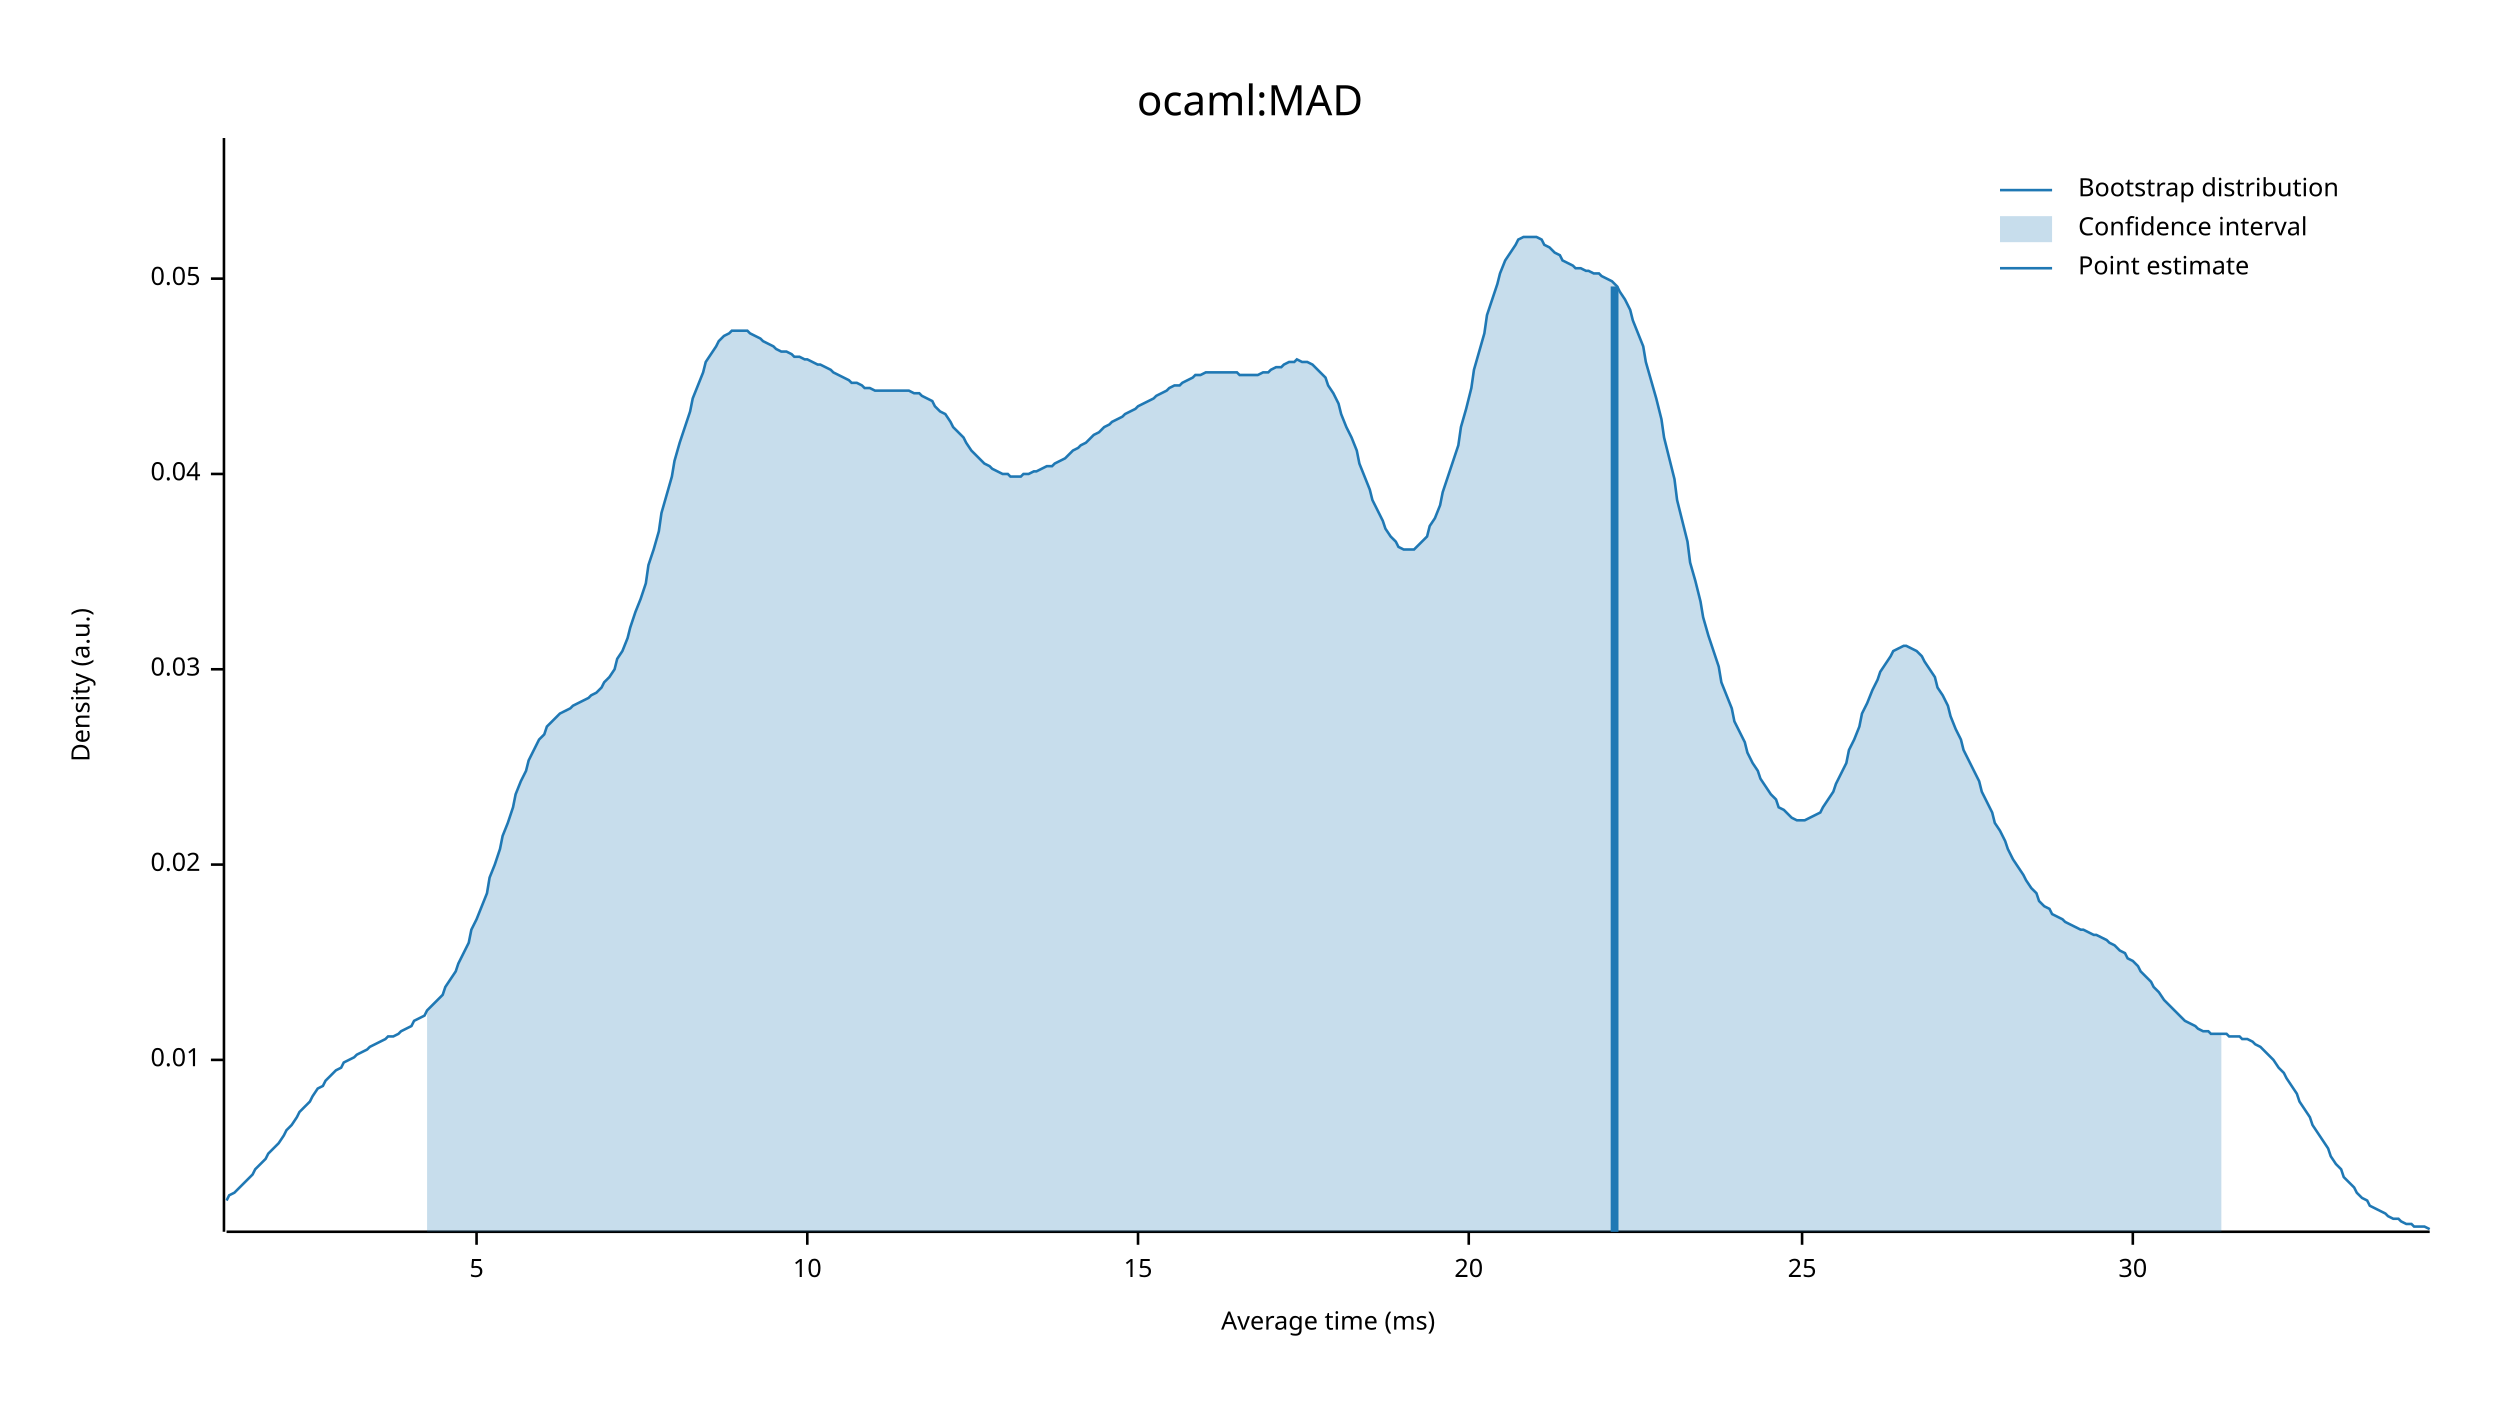
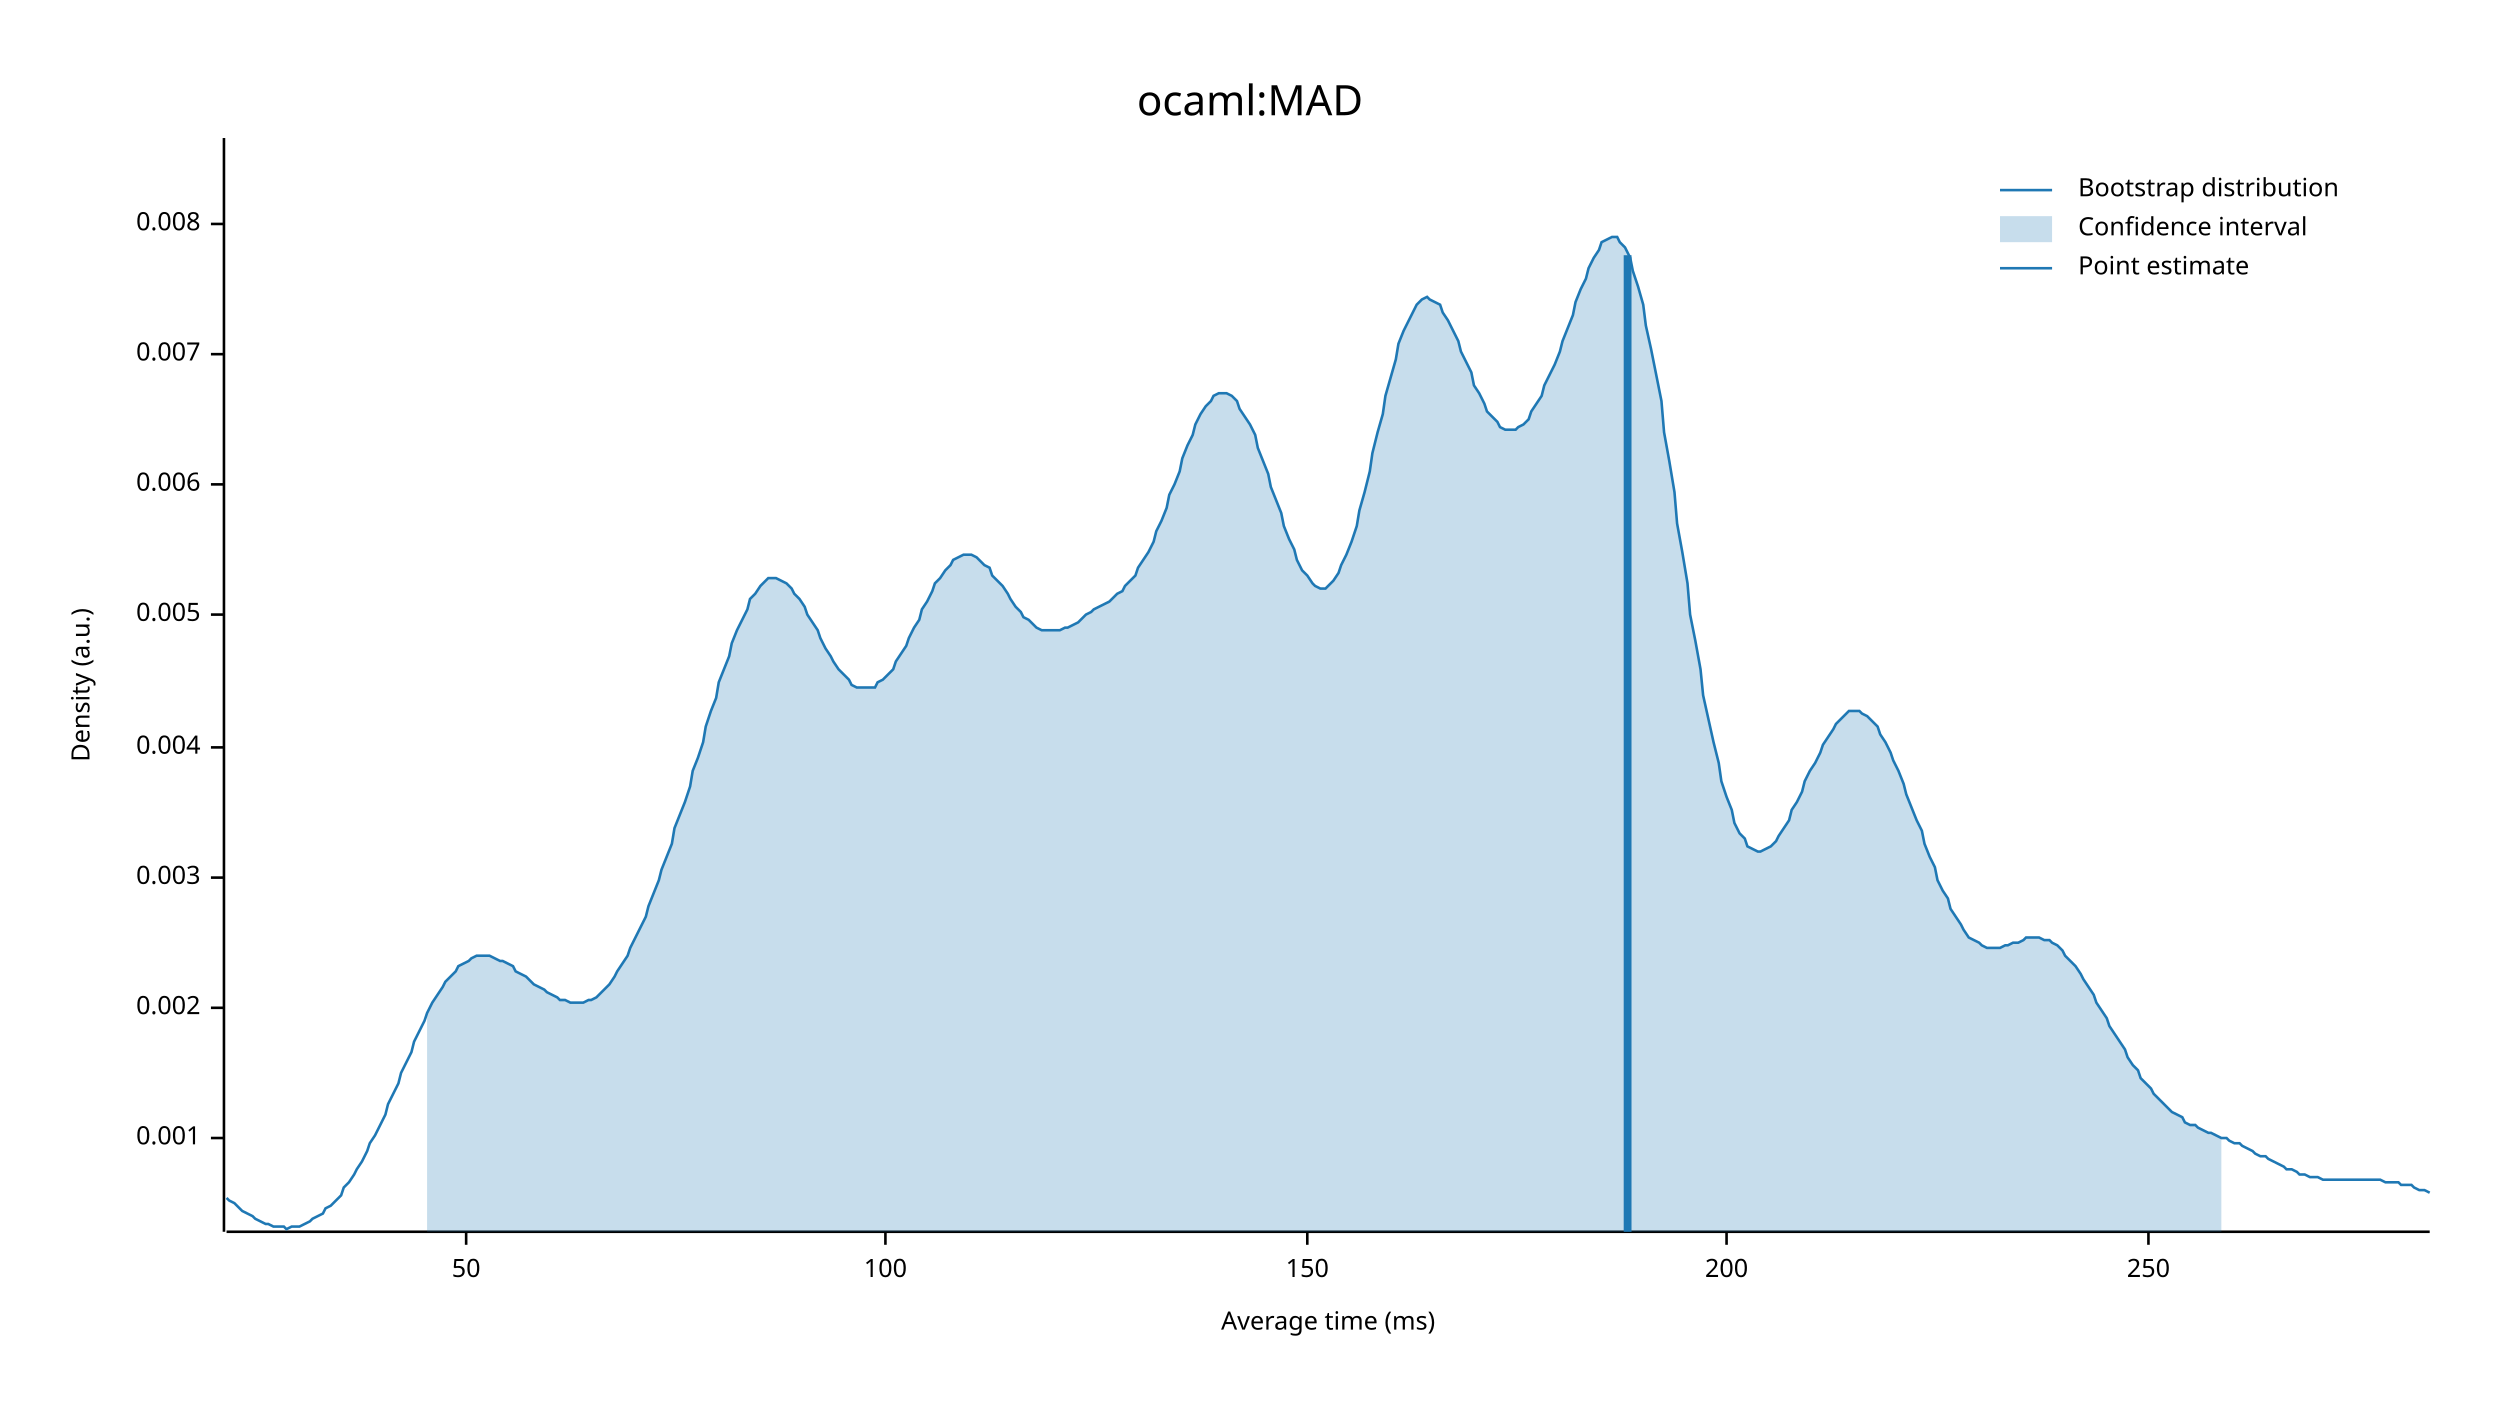
<svg xmlns="http://www.w3.org/2000/svg" width="960" height="540" viewBox="0 0 960 540">
  <text x="480" y="32" dy="0.76em" text-anchor="middle" font-family="sans-serif" font-size="16.129" opacity="1" fill="#000000">
ocaml:MAD
</text>
  <text x="27" y="263" dy="0.76em" text-anchor="middle" font-family="sans-serif" font-size="9.677" opacity="1" fill="#000000" transform="rotate(270, 27, 263)">
Density (a.u.)
</text>
  <text x="510" y="513" dy="-0.5ex" text-anchor="middle" font-family="sans-serif" font-size="9.677" opacity="1" fill="#000000">
Average time (ms)
</text>
  <polyline fill="none" opacity="1" stroke="#000000" stroke-width="1" points="86,53 86,473 " />
-   <text x="77" y="407" dy="0.5ex" text-anchor="end" font-family="sans-serif" font-size="9.677" opacity="1" fill="#000000">
- 0.01
+   <text x="77" y="437" dy="0.5ex" text-anchor="end" font-family="sans-serif" font-size="9.677" opacity="1" fill="#000000">
+ 0.001
</text>
-   <polyline fill="none" opacity="1" stroke="#000000" stroke-width="1" points="81,407 86,407 " />
-   <text x="77" y="332" dy="0.5ex" text-anchor="end" font-family="sans-serif" font-size="9.677" opacity="1" fill="#000000">
- 0.02
+   <polyline fill="none" opacity="1" stroke="#000000" stroke-width="1" points="81,437 86,437 " />
+   <text x="77" y="387" dy="0.5ex" text-anchor="end" font-family="sans-serif" font-size="9.677" opacity="1" fill="#000000">
+ 0.002
</text>
-   <polyline fill="none" opacity="1" stroke="#000000" stroke-width="1" points="81,332 86,332 " />
-   <text x="77" y="257" dy="0.5ex" text-anchor="end" font-family="sans-serif" font-size="9.677" opacity="1" fill="#000000">
- 0.03
+   <polyline fill="none" opacity="1" stroke="#000000" stroke-width="1" points="81,387 86,387 " />
+   <text x="77" y="337" dy="0.5ex" text-anchor="end" font-family="sans-serif" font-size="9.677" opacity="1" fill="#000000">
+ 0.003
</text>
-   <polyline fill="none" opacity="1" stroke="#000000" stroke-width="1" points="81,257 86,257 " />
-   <text x="77" y="182" dy="0.5ex" text-anchor="end" font-family="sans-serif" font-size="9.677" opacity="1" fill="#000000">
- 0.04
+   <polyline fill="none" opacity="1" stroke="#000000" stroke-width="1" points="81,337 86,337 " />
+   <text x="77" y="287" dy="0.5ex" text-anchor="end" font-family="sans-serif" font-size="9.677" opacity="1" fill="#000000">
+ 0.004
</text>
-   <polyline fill="none" opacity="1" stroke="#000000" stroke-width="1" points="81,182 86,182 " />
-   <text x="77" y="107" dy="0.5ex" text-anchor="end" font-family="sans-serif" font-size="9.677" opacity="1" fill="#000000">
- 0.05
+   <polyline fill="none" opacity="1" stroke="#000000" stroke-width="1" points="81,287 86,287 " />
+   <text x="77" y="236" dy="0.5ex" text-anchor="end" font-family="sans-serif" font-size="9.677" opacity="1" fill="#000000">
+ 0.005
</text>
-   <polyline fill="none" opacity="1" stroke="#000000" stroke-width="1" points="81,107 86,107 " />
+   <polyline fill="none" opacity="1" stroke="#000000" stroke-width="1" points="81,236 86,236 " />
+   <text x="77" y="186" dy="0.5ex" text-anchor="end" font-family="sans-serif" font-size="9.677" opacity="1" fill="#000000">
+ 0.006
+ </text>
+   <polyline fill="none" opacity="1" stroke="#000000" stroke-width="1" points="81,186 86,186 " />
+   <text x="77" y="136" dy="0.5ex" text-anchor="end" font-family="sans-serif" font-size="9.677" opacity="1" fill="#000000">
+ 0.007
+ </text>
+   <polyline fill="none" opacity="1" stroke="#000000" stroke-width="1" points="81,136 86,136 " />
+   <text x="77" y="86" dy="0.5ex" text-anchor="end" font-family="sans-serif" font-size="9.677" opacity="1" fill="#000000">
+ 0.008
+ </text>
+   <polyline fill="none" opacity="1" stroke="#000000" stroke-width="1" points="81,86 86,86 " />
  <polyline fill="none" opacity="1" stroke="#000000" stroke-width="1" points="87,473 933,473 " />
-   <text x="183" y="483" dy="0.76em" text-anchor="middle" font-family="sans-serif" font-size="9.677" opacity="1" fill="#000000">
- 5
+   <text x="179" y="483" dy="0.76em" text-anchor="middle" font-family="sans-serif" font-size="9.677" opacity="1" fill="#000000">
+ 50
</text>
-   <polyline fill="none" opacity="1" stroke="#000000" stroke-width="1" points="183,473 183,478 " />
-   <text x="310" y="483" dy="0.76em" text-anchor="middle" font-family="sans-serif" font-size="9.677" opacity="1" fill="#000000">
- 10
+   <polyline fill="none" opacity="1" stroke="#000000" stroke-width="1" points="179,473 179,478 " />
+   <text x="340" y="483" dy="0.76em" text-anchor="middle" font-family="sans-serif" font-size="9.677" opacity="1" fill="#000000">
+ 100
</text>
-   <polyline fill="none" opacity="1" stroke="#000000" stroke-width="1" points="310,473 310,478 " />
-   <text x="437" y="483" dy="0.76em" text-anchor="middle" font-family="sans-serif" font-size="9.677" opacity="1" fill="#000000">
- 15
+   <polyline fill="none" opacity="1" stroke="#000000" stroke-width="1" points="340,473 340,478 " />
+   <text x="502" y="483" dy="0.76em" text-anchor="middle" font-family="sans-serif" font-size="9.677" opacity="1" fill="#000000">
+ 150
</text>
-   <polyline fill="none" opacity="1" stroke="#000000" stroke-width="1" points="437,473 437,478 " />
-   <text x="564" y="483" dy="0.76em" text-anchor="middle" font-family="sans-serif" font-size="9.677" opacity="1" fill="#000000">
- 20
+   <polyline fill="none" opacity="1" stroke="#000000" stroke-width="1" points="502,473 502,478 " />
+   <text x="663" y="483" dy="0.76em" text-anchor="middle" font-family="sans-serif" font-size="9.677" opacity="1" fill="#000000">
+ 200
</text>
-   <polyline fill="none" opacity="1" stroke="#000000" stroke-width="1" points="564,473 564,478 " />
-   <text x="692" y="483" dy="0.76em" text-anchor="middle" font-family="sans-serif" font-size="9.677" opacity="1" fill="#000000">
- 25
+   <polyline fill="none" opacity="1" stroke="#000000" stroke-width="1" points="663,473 663,478 " />
+   <text x="825" y="483" dy="0.76em" text-anchor="middle" font-family="sans-serif" font-size="9.677" opacity="1" fill="#000000">
+ 250
</text>
-   <polyline fill="none" opacity="1" stroke="#000000" stroke-width="1" points="692,473 692,478 " />
-   <text x="819" y="483" dy="0.76em" text-anchor="middle" font-family="sans-serif" font-size="9.677" opacity="1" fill="#000000">
- 30
- </text>
-   <polyline fill="none" opacity="1" stroke="#000000" stroke-width="1" points="819,473 819,478 " />
-   <polyline fill="none" opacity="1" stroke="#1F78B4" stroke-width="1" points="87,461 88,459 90,458 92,456 93,455 95,453 97,451 98,449 100,447 102,445 103,443 105,441 107,439 109,436 110,434 112,432 114,429 115,427 117,425 119,423 120,421 122,418 124,417 125,415 127,413 129,411 131,410 132,408 134,407 136,406 137,405 139,404 141,403 142,402 144,401 146,400 148,399 149,398 151,398 153,397 154,396 156,395 158,394 159,392 161,391 163,390 164,388 166,386 168,384 170,382 171,379 173,376 175,373 176,370 178,366 180,362 181,357 183,353 185,348 187,343 188,337 190,332 192,326 193,321 195,316 197,310 198,305 200,300 202,296 203,292 205,288 207,284 209,282 210,279 212,277 214,275 215,274 217,273 219,272 220,271 222,270 224,269 226,268 227,267 229,266 231,264 232,262 234,260 236,257 237,253 239,250 241,245 242,241 244,235 246,230 248,224 249,217 251,211 253,204 254,197 256,190 258,183 259,177 261,170 263,164 265,158 266,153 268,148 270,143 271,139 273,136 275,133 276,131 278,129 280,128 281,127 283,127 285,127 287,127 288,128 290,129 292,130 293,131 295,132 297,133 298,134 300,135 302,135 304,136 305,137 307,137 309,138 310,138 312,139 314,140 315,140 317,141 319,142 320,143 322,144 324,145 326,146 327,147 329,147 331,148 332,149 334,149 336,150 337,150 339,150 341,150 343,150 344,150 346,150 348,150 349,150 351,151 353,151 354,152 356,153 358,154 359,156 361,158 363,159 365,162 366,164 368,166 370,168 371,170 373,173 375,175 376,176 378,178 380,179 381,180 383,181 385,182 387,182 388,183 390,183 392,183 393,182 395,182 397,181 398,181 400,180 402,179 404,179 405,178 407,177 409,176 410,175 412,173 414,172 415,171 417,170 419,168 420,167 422,166 424,164 426,163 427,162 429,161 431,160 432,159 434,158 436,157 437,156 439,155 441,154 443,153 444,152 446,151 448,150 449,149 451,148 453,148 454,147 456,146 458,145 459,144 461,144 463,143 465,143 466,143 468,143 470,143 471,143 473,143 475,143 476,144 478,144 480,144 482,144 483,144 485,143 487,143 488,142 490,141 492,141 493,140 495,139 497,139 498,138 500,139 502,139 504,140 505,141 507,143 509,145 510,148 512,151 514,155 515,159 517,164 519,168 521,173 522,178 524,183 526,188 527,192 529,196 531,200 532,203 534,206 536,208 537,210 539,211 541,211 543,211 544,210 546,208 548,206 549,202 551,199 553,194 554,189 556,183 558,177 560,171 561,164 563,157 565,149 566,142 568,135 570,128 571,121 573,115 575,109 576,105 578,100 580,97 582,94 583,92 585,91 587,91 588,91 590,91 592,92 593,94 595,95 597,97 599,98 600,100 602,101 604,102 605,103 607,103 609,104 610,104 612,105 614,105 615,106 617,107 619,108 621,110 622,112 624,115 626,119 627,123 629,128 631,133 632,139 634,146 636,153 638,161 639,168 641,176 643,184 644,192 646,200 648,208 649,216 651,223 653,231 654,237 656,244 658,250 660,256 661,262 663,267 665,272 666,277 668,281 670,285 671,289 673,293 675,296 676,299 678,302 680,305 682,307 683,310 685,311 687,313 688,314 690,315 692,315 693,315 695,314 697,313 699,312 700,310 702,307 704,304 705,301 707,297 709,293 710,288 712,284 714,279 715,274 717,270 719,265 721,261 722,258 724,255 726,252 727,250 729,249 731,248 732,248 734,249 736,250 738,252 739,254 741,257 743,260 744,264 746,267 748,271 749,275 751,280 753,284 754,288 756,292 758,296 760,300 761,304 763,308 765,312 766,316 768,319 770,323 771,326 773,330 775,333 777,336 778,338 780,341 782,343 783,346 785,348 787,349 788,351 790,352 792,353 793,354 795,355 797,356 799,357 800,357 802,358 804,359 805,359 807,360 809,361 810,362 812,363 814,365 816,366 817,368 819,369 821,371 822,373 824,375 826,377 827,379 829,381 831,384 832,385 834,387 836,389 838,391 839,392 841,393 843,394 844,395 846,396 848,396 849,397 851,397 853,397 855,397 856,398 858,398 860,398 861,399 863,399 865,400 866,401 868,402 870,404 871,405 873,407 875,410 877,412 878,414 880,417 882,420 883,423 885,426 887,429 888,432 890,435 892,438 894,441 895,444 897,447 899,449 900,452 902,454 904,456 905,458 907,460 909,461 910,463 912,464 914,465 916,466 917,467 919,468 921,468 922,469 924,470 926,470 927,471 929,471 931,471 933,472 " />
-   <polygon opacity="0.25" fill="#1F78B4" points="164,388 166,386 168,384 170,382 171,379 173,376 175,373 176,370 178,366 180,362 181,357 183,353 185,348 187,343 188,337 190,332 192,326 193,321 195,316 197,310 198,305 200,300 202,296 203,292 205,288 207,284 209,282 210,279 212,277 214,275 215,274 217,273 219,272 220,271 222,270 224,269 226,268 227,267 229,266 231,264 232,262 234,260 236,257 237,253 239,250 241,245 242,241 244,235 246,230 248,224 249,217 251,211 253,204 254,197 256,190 258,183 259,177 261,170 263,164 265,158 266,153 268,148 270,143 271,139 273,136 275,133 276,131 278,129 280,128 281,127 283,127 285,127 287,127 288,128 290,129 292,130 293,131 295,132 297,133 298,134 300,135 302,135 304,136 305,137 307,137 309,138 310,138 312,139 314,140 315,140 317,141 319,142 320,143 322,144 324,145 326,146 327,147 329,147 331,148 332,149 334,149 336,150 337,150 339,150 341,150 343,150 344,150 346,150 348,150 349,150 351,151 353,151 354,152 356,153 358,154 359,156 361,158 363,159 365,162 366,164 368,166 370,168 371,170 373,173 375,175 376,176 378,178 380,179 381,180 383,181 385,182 387,182 388,183 390,183 392,183 393,182 395,182 397,181 398,181 400,180 402,179 404,179 405,178 407,177 409,176 410,175 412,173 414,172 415,171 417,170 419,168 420,167 422,166 424,164 426,163 427,162 429,161 431,160 432,159 434,158 436,157 437,156 439,155 441,154 443,153 444,152 446,151 448,150 449,149 451,148 453,148 454,147 456,146 458,145 459,144 461,144 463,143 465,143 466,143 468,143 470,143 471,143 473,143 475,143 476,144 478,144 480,144 482,144 483,144 485,143 487,143 488,142 490,141 492,141 493,140 495,139 497,139 498,138 500,139 502,139 504,140 505,141 507,143 509,145 510,148 512,151 514,155 515,159 517,164 519,168 521,173 522,178 524,183 526,188 527,192 529,196 531,200 532,203 534,206 536,208 537,210 539,211 541,211 543,211 544,210 546,208 548,206 549,202 551,199 553,194 554,189 556,183 558,177 560,171 561,164 563,157 565,149 566,142 568,135 570,128 571,121 573,115 575,109 576,105 578,100 580,97 582,94 583,92 585,91 587,91 588,91 590,91 592,92 593,94 595,95 597,97 599,98 600,100 602,101 604,102 605,103 607,103 609,104 610,104 612,105 614,105 615,106 617,107 619,108 621,110 622,112 624,115 626,119 627,123 629,128 631,133 632,139 634,146 636,153 638,161 639,168 641,176 643,184 644,192 646,200 648,208 649,216 651,223 653,231 654,237 656,244 658,250 660,256 661,262 663,267 665,272 666,277 668,281 670,285 671,289 673,293 675,296 676,299 678,302 680,305 682,307 683,310 685,311 687,313 688,314 690,315 692,315 693,315 695,314 697,313 699,312 700,310 702,307 704,304 705,301 707,297 709,293 710,288 712,284 714,279 715,274 717,270 719,265 721,261 722,258 724,255 726,252 727,250 729,249 731,248 732,248 734,249 736,250 738,252 739,254 741,257 743,260 744,264 746,267 748,271 749,275 751,280 753,284 754,288 756,292 758,296 760,300 761,304 763,308 765,312 766,316 768,319 770,323 771,326 773,330 775,333 777,336 778,338 780,341 782,343 783,346 785,348 787,349 788,351 790,352 792,353 793,354 795,355 797,356 799,357 800,357 802,358 804,359 805,359 807,360 809,361 810,362 812,363 814,365 816,366 817,368 819,369 821,371 822,373 824,375 826,377 827,379 829,381 831,384 832,385 834,387 836,389 838,391 839,392 841,393 843,394 844,395 846,396 848,396 849,397 851,397 853,397 853,473 164,473 " />
-   <polyline fill="none" opacity="1" stroke="#1F78B4" stroke-width="3" points="620,473 620,110 " />
+   <polyline fill="none" opacity="1" stroke="#000000" stroke-width="1" points="825,473 825,478 " />
+   <polyline fill="none" opacity="1" stroke="#1F78B4" stroke-width="1" points="87,460 88,461 90,462 92,464 93,465 95,466 97,467 98,468 100,469 102,470 103,470 105,471 107,471 109,471 110,472 112,471 114,471 115,471 117,470 119,469 120,468 122,467 124,466 125,464 127,463 129,461 131,459 132,456 134,454 136,451 137,449 139,446 141,442 142,439 144,436 146,432 148,428 149,424 151,420 153,416 154,412 156,408 158,404 159,400 161,396 163,392 164,389 166,385 168,382 170,379 171,377 173,375 175,373 176,371 178,370 180,369 181,368 183,367 185,367 187,367 188,367 190,368 192,369 193,369 195,370 197,371 198,373 200,374 202,375 203,376 205,378 207,379 209,380 210,381 212,382 214,383 215,384 217,384 219,385 220,385 222,385 224,385 226,384 227,384 229,383 231,381 232,380 234,378 236,375 237,373 239,370 241,367 242,364 244,360 246,356 248,352 249,348 251,343 253,338 254,334 256,329 258,324 259,318 261,313 263,308 265,302 266,296 268,291 270,285 271,279 273,273 275,268 276,262 278,257 280,252 281,247 283,242 285,238 287,234 288,230 290,228 292,225 293,224 295,222 297,222 298,222 300,223 302,224 304,226 305,228 307,230 309,233 310,236 312,239 314,242 315,245 317,249 319,252 320,254 322,257 324,259 326,261 327,263 329,264 331,264 332,264 334,264 336,264 337,262 339,261 341,259 343,257 344,254 346,251 348,248 349,245 351,241 353,238 354,234 356,231 358,227 359,224 361,222 363,219 365,217 366,215 368,214 370,213 371,213 373,213 375,214 376,215 378,217 380,218 381,221 383,223 385,225 387,228 388,230 390,233 392,235 393,237 395,238 397,240 398,241 400,242 402,242 404,242 405,242 407,242 409,241 410,241 412,240 414,239 415,238 417,236 419,235 420,234 422,233 424,232 426,231 427,230 429,228 431,227 432,225 434,223 436,221 437,218 439,215 441,212 443,208 444,204 446,200 448,195 449,190 451,186 453,181 454,176 456,171 458,167 459,163 461,159 463,156 465,154 466,152 468,151 470,151 471,151 473,152 475,154 476,157 478,160 480,163 482,167 483,172 485,177 487,182 488,187 490,192 492,197 493,202 495,207 497,211 498,215 500,219 502,221 504,224 505,225 507,226 509,226 510,225 512,223 514,220 515,217 517,213 519,208 521,202 522,196 524,189 526,181 527,174 529,166 531,159 532,152 534,145 536,138 537,132 539,127 541,123 543,119 544,117 546,115 548,114 549,115 551,116 553,117 554,120 556,123 558,127 560,131 561,135 563,139 565,143 566,148 568,151 570,155 571,158 573,160 575,162 576,164 578,165 580,165 582,165 583,164 585,163 587,161 588,158 590,155 592,152 593,148 595,144 597,140 599,135 600,131 602,126 604,121 605,116 607,111 609,107 610,103 612,99 614,96 615,93 617,92 619,91 621,91 622,93 624,95 626,99 627,104 629,110 631,117 632,125 634,134 636,144 638,154 639,166 641,177 643,189 644,201 646,212 648,224 649,236 651,246 653,257 654,267 656,276 658,285 660,293 661,300 663,306 665,311 666,316 668,320 670,322 671,325 673,326 675,327 676,327 678,326 680,325 682,323 683,321 685,318 687,315 688,311 690,308 692,304 693,300 695,296 697,293 699,289 700,286 702,283 704,280 705,278 707,276 709,274 710,273 712,273 714,273 715,274 717,275 719,277 721,279 722,282 724,285 726,289 727,292 729,296 731,301 732,305 734,310 736,315 738,319 739,324 741,329 743,333 744,338 746,342 748,345 749,349 751,352 753,355 754,357 756,360 758,361 760,362 761,363 763,364 765,364 766,364 768,364 770,363 771,363 773,362 775,362 777,361 778,360 780,360 782,360 783,360 785,361 787,361 788,362 790,363 792,365 793,367 795,369 797,371 799,374 800,376 802,379 804,382 805,385 807,388 809,391 810,394 812,397 814,400 816,403 817,406 819,409 821,411 822,414 824,416 826,418 827,420 829,422 831,424 832,425 834,427 836,428 838,429 839,431 841,432 843,432 844,433 846,434 848,435 849,435 851,436 853,437 855,437 856,438 858,439 860,439 861,440 863,441 865,442 866,443 868,444 870,444 871,445 873,446 875,447 877,448 878,449 880,449 882,450 883,451 885,451 887,452 888,452 890,452 892,453 894,453 895,453 897,453 899,453 900,453 902,453 904,453 905,453 907,453 909,453 910,453 912,453 914,453 916,454 917,454 919,454 921,454 922,455 924,455 926,455 927,456 929,457 931,457 933,458 " />
+   <polygon opacity="0.25" fill="#1F78B4" points="164,389 166,385 168,382 170,379 171,377 173,375 175,373 176,371 178,370 180,369 181,368 183,367 185,367 187,367 188,367 190,368 192,369 193,369 195,370 197,371 198,373 200,374 202,375 203,376 205,378 207,379 209,380 210,381 212,382 214,383 215,384 217,384 219,385 220,385 222,385 224,385 226,384 227,384 229,383 231,381 232,380 234,378 236,375 237,373 239,370 241,367 242,364 244,360 246,356 248,352 249,348 251,343 253,338 254,334 256,329 258,324 259,318 261,313 263,308 265,302 266,296 268,291 270,285 271,279 273,273 275,268 276,262 278,257 280,252 281,247 283,242 285,238 287,234 288,230 290,228 292,225 293,224 295,222 297,222 298,222 300,223 302,224 304,226 305,228 307,230 309,233 310,236 312,239 314,242 315,245 317,249 319,252 320,254 322,257 324,259 326,261 327,263 329,264 331,264 332,264 334,264 336,264 337,262 339,261 341,259 343,257 344,254 346,251 348,248 349,245 351,241 353,238 354,234 356,231 358,227 359,224 361,222 363,219 365,217 366,215 368,214 370,213 371,213 373,213 375,214 376,215 378,217 380,218 381,221 383,223 385,225 387,228 388,230 390,233 392,235 393,237 395,238 397,240 398,241 400,242 402,242 404,242 405,242 407,242 409,241 410,241 412,240 414,239 415,238 417,236 419,235 420,234 422,233 424,232 426,231 427,230 429,228 431,227 432,225 434,223 436,221 437,218 439,215 441,212 443,208 444,204 446,200 448,195 449,190 451,186 453,181 454,176 456,171 458,167 459,163 461,159 463,156 465,154 466,152 468,151 470,151 471,151 473,152 475,154 476,157 478,160 480,163 482,167 483,172 485,177 487,182 488,187 490,192 492,197 493,202 495,207 497,211 498,215 500,219 502,221 504,224 505,225 507,226 509,226 510,225 512,223 514,220 515,217 517,213 519,208 521,202 522,196 524,189 526,181 527,174 529,166 531,159 532,152 534,145 536,138 537,132 539,127 541,123 543,119 544,117 546,115 548,114 549,115 551,116 553,117 554,120 556,123 558,127 560,131 561,135 563,139 565,143 566,148 568,151 570,155 571,158 573,160 575,162 576,164 578,165 580,165 582,165 583,164 585,163 587,161 588,158 590,155 592,152 593,148 595,144 597,140 599,135 600,131 602,126 604,121 605,116 607,111 609,107 610,103 612,99 614,96 615,93 617,92 619,91 621,91 622,93 624,95 626,99 627,104 629,110 631,117 632,125 634,134 636,144 638,154 639,166 641,177 643,189 644,201 646,212 648,224 649,236 651,246 653,257 654,267 656,276 658,285 660,293 661,300 663,306 665,311 666,316 668,320 670,322 671,325 673,326 675,327 676,327 678,326 680,325 682,323 683,321 685,318 687,315 688,311 690,308 692,304 693,300 695,296 697,293 699,289 700,286 702,283 704,280 705,278 707,276 709,274 710,273 712,273 714,273 715,274 717,275 719,277 721,279 722,282 724,285 726,289 727,292 729,296 731,301 732,305 734,310 736,315 738,319 739,324 741,329 743,333 744,338 746,342 748,345 749,349 751,352 753,355 754,357 756,360 758,361 760,362 761,363 763,364 765,364 766,364 768,364 770,363 771,363 773,362 775,362 777,361 778,360 780,360 782,360 783,360 785,361 787,361 788,362 790,363 792,365 793,367 795,369 797,371 799,374 800,376 802,379 804,382 805,385 807,388 809,391 810,394 812,397 814,400 816,403 817,406 819,409 821,411 822,414 824,416 826,418 827,420 829,422 831,424 832,425 834,427 836,428 838,429 839,431 841,432 843,432 844,433 846,434 848,435 849,435 851,436 853,437 853,473 164,473 " />
+   <polyline fill="none" opacity="1" stroke="#1F78B4" stroke-width="3" points="625,473 625,98 " />
  <text x="798" y="68" dy="0.76em" text-anchor="start" font-family="sans-serif" font-size="9.677" opacity="1" fill="#000000">
Bootstrap distribution
</text>
  <text x="798" y="83" dy="0.76em" text-anchor="start" font-family="sans-serif" font-size="9.677" opacity="1" fill="#000000">
Confidence interval
</text>
  <text x="798" y="98" dy="0.76em" text-anchor="start" font-family="sans-serif" font-size="9.677" opacity="1" fill="#000000">
Point estimate
</text>
  <polyline fill="none" opacity="1" stroke="#1F78B4" stroke-width="1" points="768,73 788,73 " />
  <rect x="768" y="83" width="20" height="10" opacity="0.25" fill="#1F78B4" stroke="none" />
  <polyline fill="none" opacity="1" stroke="#1F78B4" stroke-width="1" points="768,103 788,103 " />
</svg>
